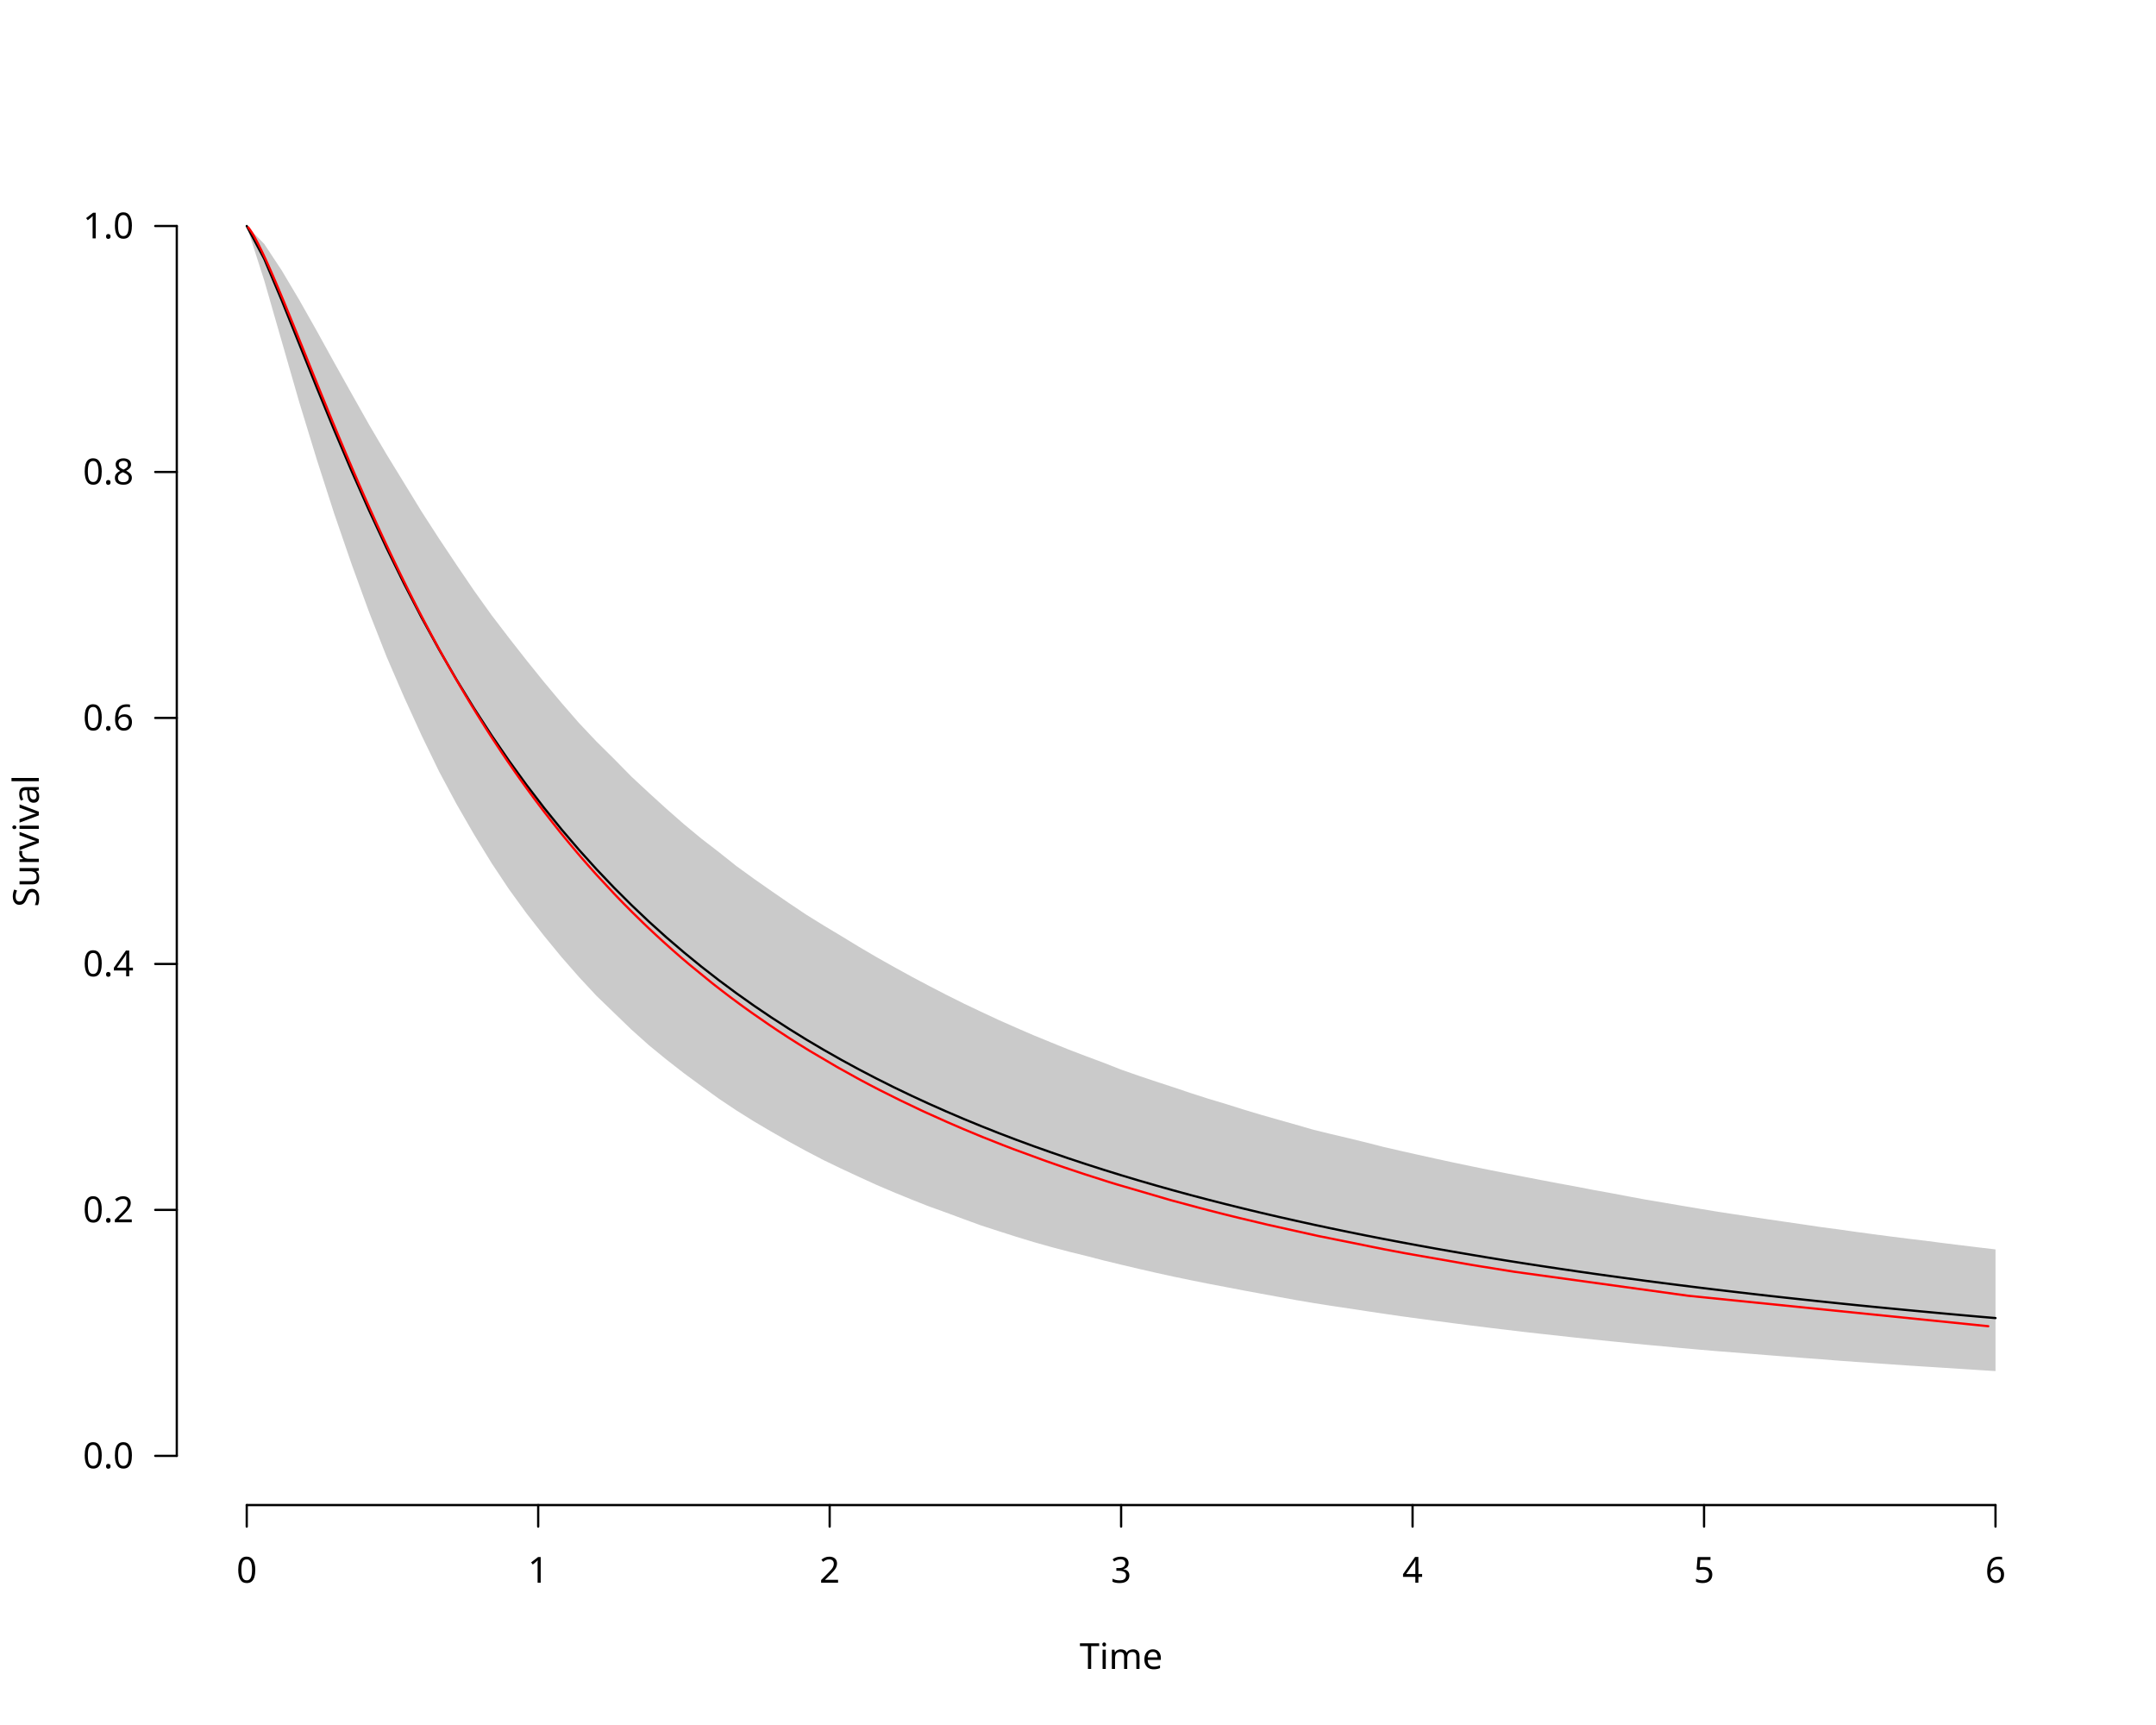
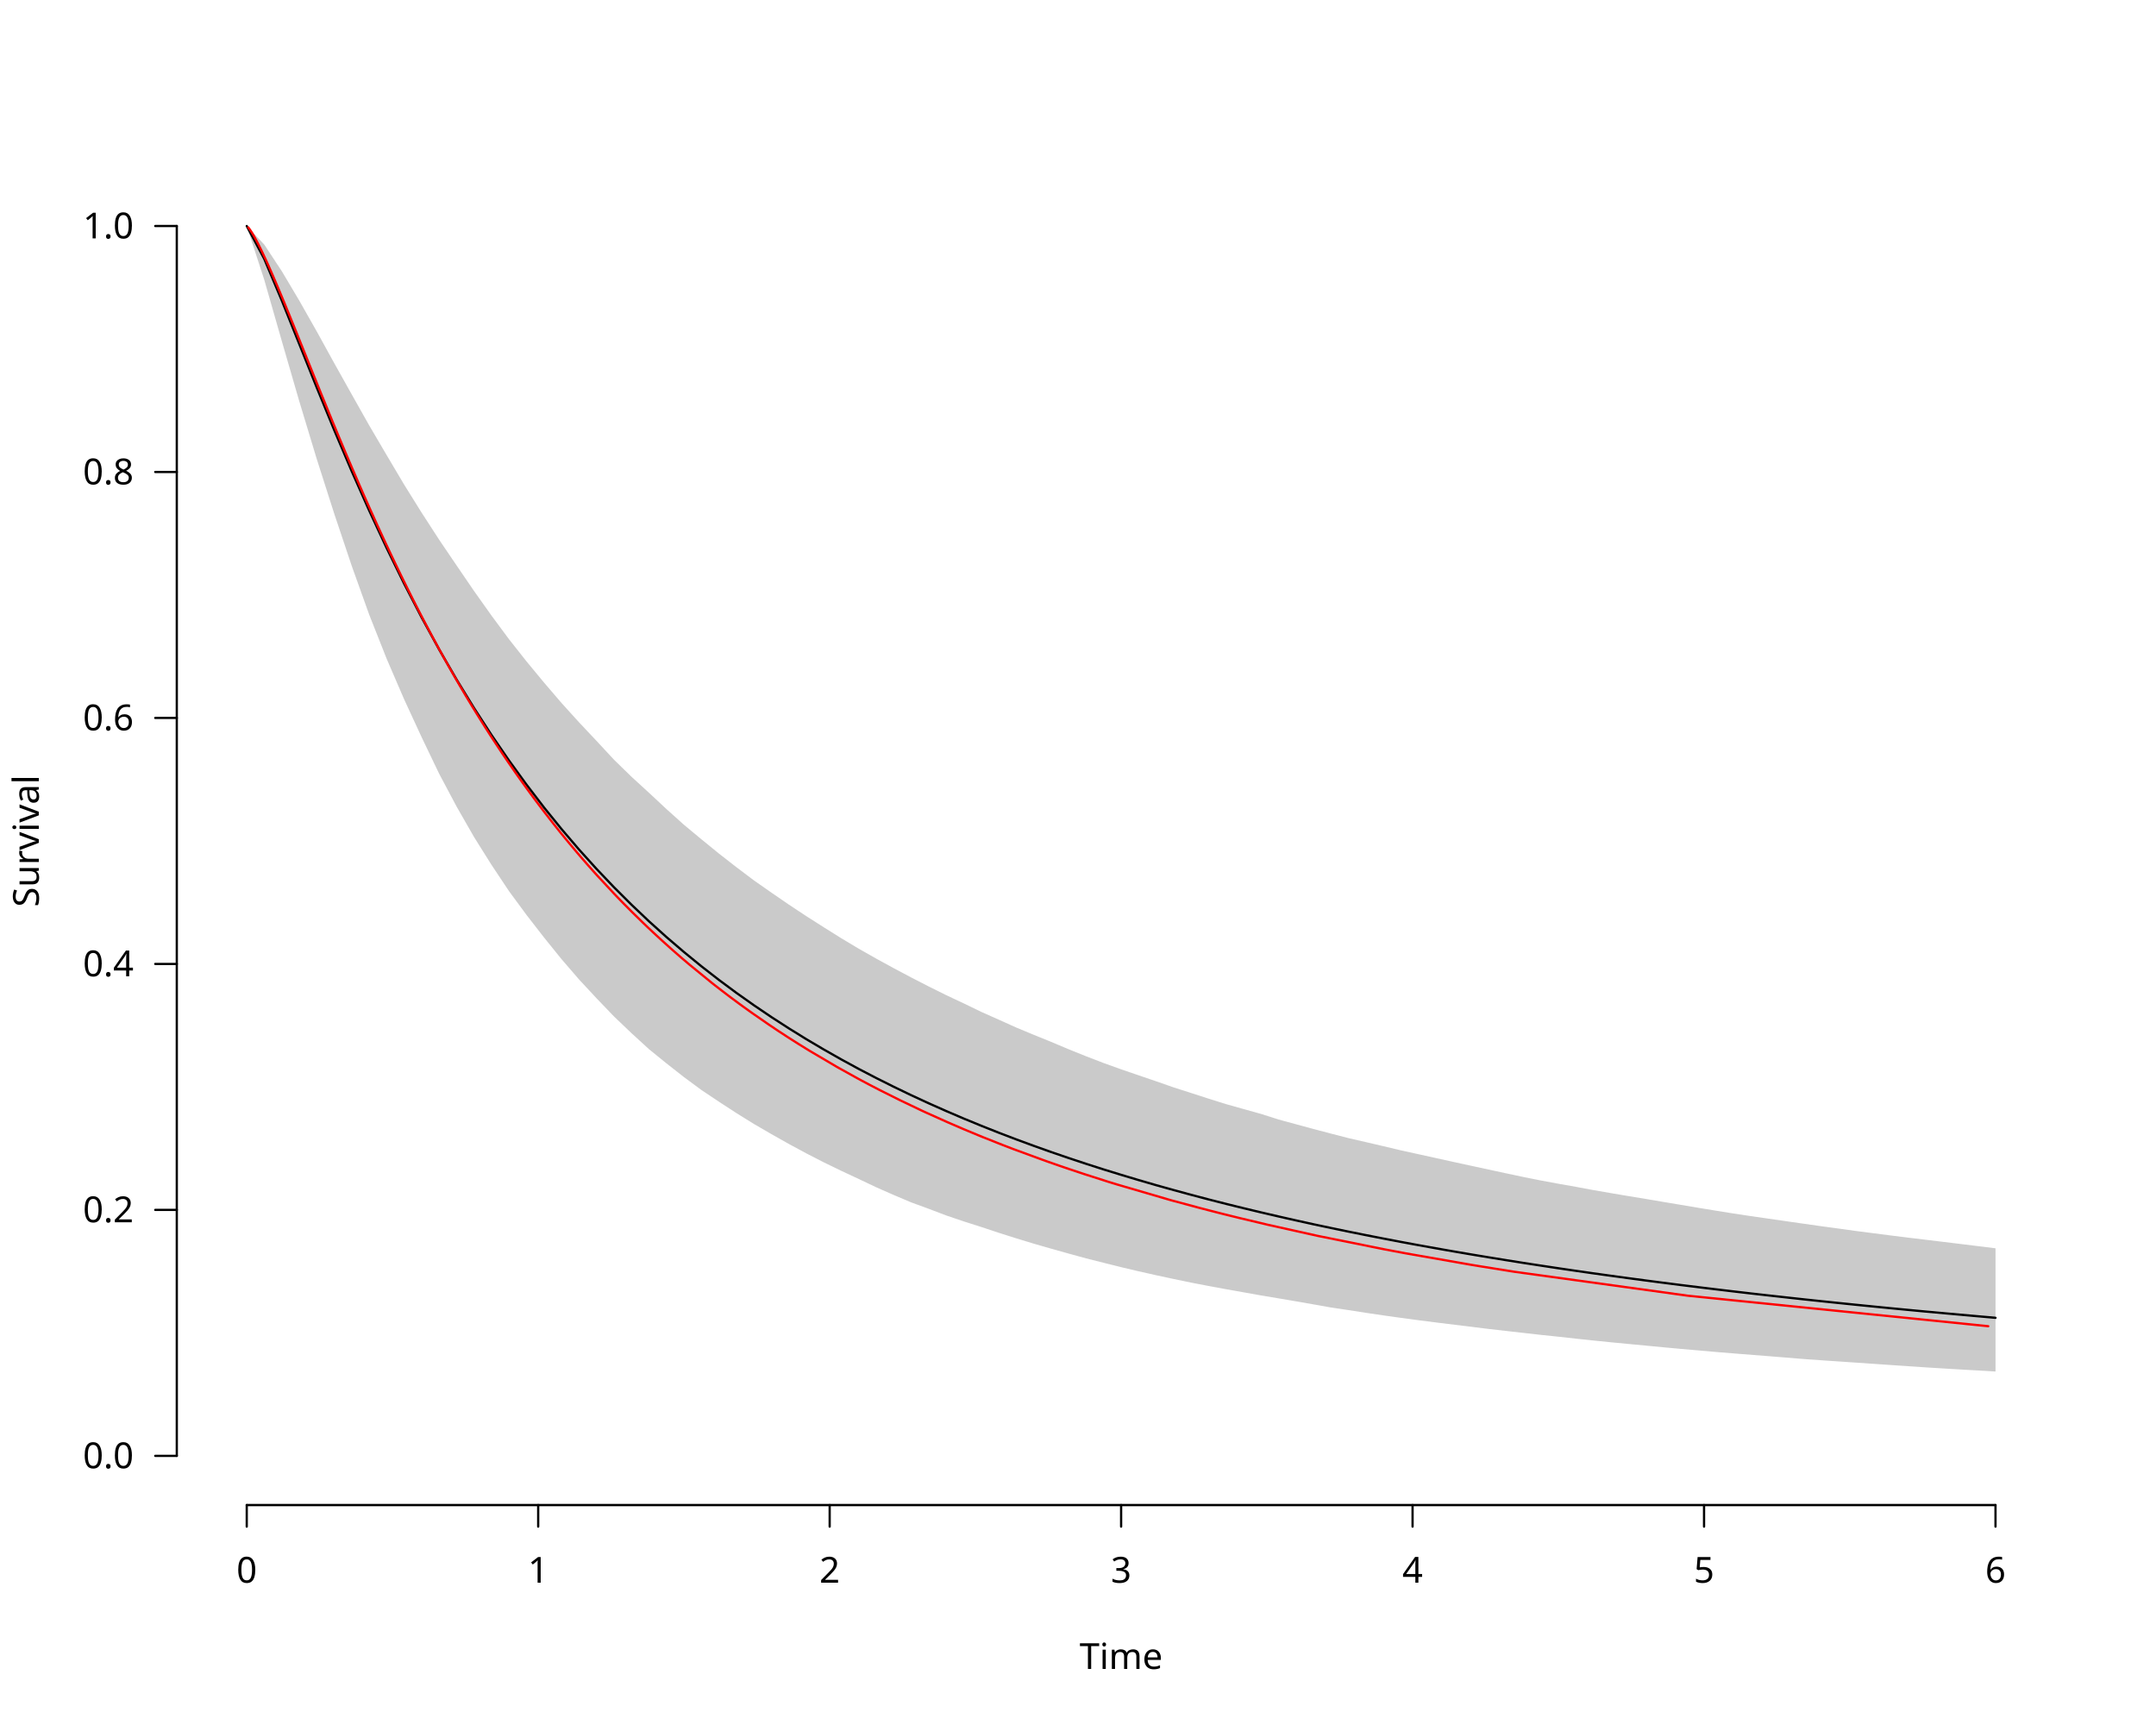
<svg xmlns="http://www.w3.org/2000/svg" class="svglite" data-engine-version="2.0" width="720.00pt" height="576.00pt" viewBox="0 0 720.00 576.00">
  <defs>
    <style type="text/css">
    .svglite line, .svglite polyline, .svglite polygon, .svglite path, .svglite rect, .svglite circle {
      fill: none;
      stroke: #000000;
      stroke-linecap: round;
      stroke-linejoin: round;
      stroke-miterlimit: 10.00;
    }
  </style>
  </defs>
  <rect width="100%" height="100%" style="stroke: none; fill: #FFFFFF;" />
  <defs>
    <clipPath id="cpMC4wMHw3MjAuMDB8MC4wMHw1NzYuMDA=">
      <rect x="0.00" y="0.00" width="720.00" height="576.00" />
    </clipPath>
  </defs>
  <g clip-path="url(#cpMC4wMHw3MjAuMDB8MC4wMHw1NzYuMDA=)">
    <line x1="82.40" y1="502.56" x2="666.40" y2="502.56" style="stroke-width: 0.75;" />
    <line x1="82.40" y1="502.56" x2="82.40" y2="509.76" style="stroke-width: 0.75;" />
    <line x1="179.73" y1="502.56" x2="179.73" y2="509.76" style="stroke-width: 0.75;" />
    <line x1="277.07" y1="502.56" x2="277.07" y2="509.76" style="stroke-width: 0.75;" />
    <line x1="374.40" y1="502.56" x2="374.40" y2="509.76" style="stroke-width: 0.75;" />
    <line x1="471.73" y1="502.56" x2="471.73" y2="509.76" style="stroke-width: 0.75;" />
    <line x1="569.07" y1="502.56" x2="569.07" y2="509.76" style="stroke-width: 0.75;" />
    <line x1="666.40" y1="502.56" x2="666.40" y2="509.76" style="stroke-width: 0.75;" />
    <text x="82.40" y="528.48" text-anchor="middle" style="font-size: 12.00px; font-family: sans;" textLength="6.67px" lengthAdjust="spacingAndGlyphs">0</text>
    <text x="179.73" y="528.48" text-anchor="middle" style="font-size: 12.00px; font-family: sans;" textLength="6.67px" lengthAdjust="spacingAndGlyphs">1</text>
    <text x="277.07" y="528.48" text-anchor="middle" style="font-size: 12.00px; font-family: sans;" textLength="6.67px" lengthAdjust="spacingAndGlyphs">2</text>
    <text x="374.40" y="528.48" text-anchor="middle" style="font-size: 12.00px; font-family: sans;" textLength="6.67px" lengthAdjust="spacingAndGlyphs">3</text>
    <text x="471.73" y="528.48" text-anchor="middle" style="font-size: 12.00px; font-family: sans;" textLength="6.67px" lengthAdjust="spacingAndGlyphs">4</text>
    <text x="569.07" y="528.48" text-anchor="middle" style="font-size: 12.00px; font-family: sans;" textLength="6.67px" lengthAdjust="spacingAndGlyphs">5</text>
    <text x="666.40" y="528.48" text-anchor="middle" style="font-size: 12.00px; font-family: sans;" textLength="6.67px" lengthAdjust="spacingAndGlyphs">6</text>
    <line x1="59.04" y1="486.13" x2="59.04" y2="75.47" style="stroke-width: 0.75;" />
    <line x1="59.04" y1="486.13" x2="51.84" y2="486.13" style="stroke-width: 0.75;" />
    <line x1="59.04" y1="404.00" x2="51.84" y2="404.00" style="stroke-width: 0.75;" />
    <line x1="59.04" y1="321.87" x2="51.84" y2="321.87" style="stroke-width: 0.75;" />
    <line x1="59.04" y1="239.73" x2="51.84" y2="239.73" style="stroke-width: 0.75;" />
    <line x1="59.04" y1="157.60" x2="51.84" y2="157.60" style="stroke-width: 0.75;" />
    <line x1="59.04" y1="75.47" x2="51.84" y2="75.47" style="stroke-width: 0.75;" />
    <text x="44.64" y="490.26" text-anchor="end" style="font-size: 12.00px; font-family: sans;" textLength="16.68px" lengthAdjust="spacingAndGlyphs">0.0</text>
    <text x="44.64" y="408.13" text-anchor="end" style="font-size: 12.00px; font-family: sans;" textLength="16.68px" lengthAdjust="spacingAndGlyphs">0.2</text>
    <text x="44.64" y="326.00" text-anchor="end" style="font-size: 12.00px; font-family: sans;" textLength="16.68px" lengthAdjust="spacingAndGlyphs">0.4</text>
    <text x="44.64" y="243.86" text-anchor="end" style="font-size: 12.00px; font-family: sans;" textLength="16.68px" lengthAdjust="spacingAndGlyphs">0.6</text>
    <text x="44.64" y="161.73" text-anchor="end" style="font-size: 12.00px; font-family: sans;" textLength="16.68px" lengthAdjust="spacingAndGlyphs">0.8</text>
    <text x="44.64" y="79.60" text-anchor="end" style="font-size: 12.00px; font-family: sans;" textLength="16.68px" lengthAdjust="spacingAndGlyphs">1.0</text>
    <text x="374.40" y="557.28" text-anchor="middle" style="font-size: 12.00px; font-family: sans;" textLength="26.67px" lengthAdjust="spacingAndGlyphs">Time</text>
    <text transform="translate(12.96,280.80) rotate(-90)" text-anchor="middle" style="font-size: 12.00px; font-family: sans;" textLength="42.69px" lengthAdjust="spacingAndGlyphs">Survival</text>
  </g>
  <defs>
    <clipPath id="cpNTkuMDR8Njg5Ljc2fDU5LjA0fDUwMi41Ng==">
      <rect x="59.04" y="59.04" width="630.72" height="443.52" />
    </clipPath>
  </defs>
  <g clip-path="url(#cpNTkuMDR8Njg5Ljc2fDU5LjA0fDUwMi41Ng==)">
-     <polygon points="82.40,75.47 88.24,93.66 94.08,113.97 99.92,134.25 105.76,153.34 111.60,171.48 117.44,188.44 123.28,204.46 129.12,219.32 134.96,232.82 140.80,245.59 146.64,257.63 152.48,268.53 158.32,278.65 164.16,288.19 170.00,296.97 175.84,305.00 181.68,312.48 187.52,319.58 193.36,326.25 199.20,332.53 205.04,338.17 210.88,343.81 216.72,349.03 222.56,353.81 228.40,358.36 234.24,362.65 240.08,366.88 245.92,370.78 251.76,374.44 257.60,377.88 263.44,381.19 269.28,384.38 275.12,387.42 280.96,390.23 286.80,392.95 292.64,395.62 298.48,398.11 304.32,400.50 310.16,402.81 316.00,404.91 321.84,407.08 327.68,409.21 333.52,411.10 339.36,412.97 345.20,414.74 351.04,416.39 356.88,417.93 362.72,419.37 368.56,420.88 374.40,422.29 380.24,423.67 386.08,425.01 391.92,426.29 397.76,427.50 403.60,428.67 409.44,429.78 415.28,430.90 421.12,431.98 426.96,433.05 432.80,434.11 438.64,435.10 444.48,436.03 450.32,436.89 456.16,437.78 462.00,438.65 467.84,439.50 473.68,440.29 479.52,441.08 485.36,441.85 491.20,442.60 497.04,443.32 502.88,444.02 508.72,444.72 514.56,445.38 520.40,446.02 526.24,446.66 532.08,447.27 537.92,447.87 543.76,448.45 549.60,449.02 555.44,449.56 561.28,450.11 567.12,450.63 572.96,451.13 578.80,451.59 584.64,452.05 590.48,452.52 596.32,452.98 602.16,453.43 608.00,453.86 613.84,454.33 619.68,454.75 625.52,455.15 631.36,455.56 637.20,455.96 643.04,456.34 648.88,456.71 654.72,457.08 660.56,457.46 666.40,457.82 666.40,417.19 660.56,416.50 654.72,415.79 648.88,415.07 643.04,414.31 637.20,413.61 631.36,412.88 625.52,412.11 619.68,411.32 613.84,410.49 608.00,409.72 602.16,408.85 596.32,408.00 590.48,407.15 584.64,406.28 578.80,405.40 572.96,404.50 567.12,403.53 561.28,402.55 555.44,401.55 549.60,400.57 543.76,399.49 537.92,398.38 532.08,397.33 526.24,396.20 520.40,395.13 514.56,394.02 508.72,392.89 502.88,391.75 497.04,390.59 491.20,389.40 485.36,388.18 479.52,386.91 473.68,385.62 467.84,384.31 462.00,382.97 456.16,381.47 450.32,380.05 444.48,378.67 438.64,377.24 432.80,375.56 426.96,373.90 421.12,372.24 415.28,370.49 409.44,368.65 403.60,366.90 397.76,365.03 391.92,363.06 386.08,361.16 380.24,359.20 374.40,357.16 368.56,354.86 362.72,352.69 356.88,350.46 351.04,348.09 345.20,345.70 339.36,343.17 333.52,340.59 327.68,337.86 321.84,335.09 316.00,332.17 310.16,329.15 304.32,326.05 298.48,322.84 292.64,319.55 286.80,316.12 280.96,312.56 275.12,309.06 269.28,305.44 263.44,301.53 257.60,297.51 251.76,293.42 245.92,289.19 240.08,284.54 234.24,280.04 228.40,275.20 222.56,270.07 216.72,264.76 210.88,259.33 205.04,253.39 199.20,247.61 193.36,241.42 187.52,234.71 181.68,227.73 175.84,220.49 170.00,213.04 164.16,205.40 158.32,197.23 152.48,188.64 146.64,179.88 140.80,170.84 134.96,161.29 129.12,151.76 123.28,141.85 117.44,131.48 111.60,121.04 105.76,110.45 99.92,100.12 94.08,90.29 88.24,81.45 82.40,75.47 " style="stroke-width: 0.75; stroke: none; fill: #4D4D4D; fill-opacity: 0.30;" />
-     <polyline points="82.40,75.47 88.24,86.43 94.08,100.29 99.92,114.83 105.76,129.37 111.60,143.60 117.44,157.34 123.28,170.50 129.12,183.04 134.96,194.95 140.80,206.24 146.64,216.91 152.48,227.00 158.32,236.54 164.16,245.55 170.00,254.07 175.84,262.12 181.68,269.74 187.52,276.95 193.36,283.78 199.20,290.25 205.04,296.39 210.88,302.21 216.72,307.75 222.56,313.01 228.40,318.01 234.24,322.78 240.08,327.32 245.92,331.65 251.76,335.79 257.60,339.74 263.44,343.51 269.28,347.13 275.12,350.58 280.96,353.89 286.80,357.07 292.64,360.11 298.48,363.04 304.32,365.84 310.16,368.54 316.00,371.13 321.84,373.63 327.68,376.03 333.52,378.35 339.36,380.58 345.20,382.73 351.04,384.80 356.88,386.81 362.72,388.74 368.56,390.61 374.40,392.42 380.24,394.17 386.08,395.86 391.92,397.50 397.76,399.09 403.60,400.62 409.44,402.11 415.28,403.56 421.12,404.96 426.96,406.32 432.80,407.63 438.64,408.92 444.48,410.16 450.32,411.37 456.16,412.55 462.00,413.69 467.84,414.80 473.68,415.88 479.52,416.94 485.36,417.96 491.20,418.96 497.04,419.94 502.88,420.89 508.72,421.81 514.56,422.71 520.40,423.59 526.24,424.45 532.08,425.29 537.92,426.10 543.76,426.90 549.60,427.68 555.44,428.44 561.28,429.18 567.12,429.91 572.96,430.62 578.80,431.31 584.64,431.99 590.48,432.66 596.32,433.31 602.16,433.94 608.00,434.56 613.84,435.17 619.68,435.77 625.52,436.35 631.36,436.92 637.20,437.48 643.04,438.03 648.88,438.57 654.72,439.10 660.56,439.62 666.40,440.12 " style="stroke-width: 0.75;" />
+     <polygon points="82.40,75.47 88.24,93.40 94.08,113.78 99.92,133.91 105.76,153.21 111.60,171.47 117.44,188.89 123.28,205.20 129.12,219.96 134.96,233.51 140.80,246.15 146.64,258.33 152.48,269.32 158.32,279.52 164.16,288.82 170.00,297.59 175.84,305.52 181.68,313.04 187.52,320.27 193.36,327.04 199.20,333.32 205.04,339.41 210.88,344.98 216.72,350.33 222.56,355.07 228.40,359.65 234.24,363.97 240.08,367.87 245.92,371.67 251.76,375.30 257.60,378.69 263.44,381.98 269.28,385.13 275.12,388.13 280.96,390.96 286.80,393.69 292.64,396.46 298.48,399.03 304.32,401.50 310.16,403.64 316.00,405.86 321.84,407.84 327.68,409.70 333.52,411.64 339.36,413.49 345.20,415.27 351.04,416.95 356.88,418.59 362.72,420.19 368.56,421.66 374.40,423.12 380.24,424.50 386.08,425.81 391.92,427.07 397.76,428.28 403.60,429.41 409.44,430.48 415.28,431.52 421.12,432.56 426.96,433.54 432.80,434.53 438.64,435.55 444.48,436.59 450.32,437.46 456.16,438.37 462.00,439.23 467.84,440.05 473.68,440.83 479.52,441.58 485.36,442.30 491.20,443.02 497.04,443.74 502.88,444.41 508.72,445.07 514.56,445.73 520.40,446.34 526.24,446.99 532.08,447.61 537.92,448.20 543.76,448.76 549.60,449.31 555.44,449.87 561.28,450.41 567.12,450.92 572.96,451.43 578.80,451.91 584.64,452.37 590.48,452.83 596.32,453.30 602.16,453.78 608.00,454.20 613.84,454.59 619.68,454.99 625.52,455.39 631.36,455.79 637.20,456.19 643.04,456.58 648.88,456.94 654.72,457.29 660.56,457.62 666.40,457.97 666.40,416.82 660.56,416.10 654.72,415.38 648.88,414.67 643.04,413.96 637.20,413.26 631.36,412.53 625.52,411.78 619.68,411.03 613.84,410.21 608.00,409.42 602.16,408.59 596.32,407.75 590.48,406.91 584.64,406.07 578.80,405.19 572.96,404.25 567.12,403.29 561.28,402.31 555.44,401.33 549.60,400.34 543.76,399.38 537.92,398.39 532.08,397.38 526.24,396.29 520.40,395.26 514.56,394.18 508.72,393.01 502.88,391.77 497.04,390.51 491.20,389.25 485.36,387.98 479.52,386.69 473.68,385.40 467.84,384.12 462.00,382.73 456.16,381.37 450.32,380.03 444.48,378.52 438.64,376.99 432.80,375.40 426.96,373.82 421.12,371.95 415.28,370.32 409.44,368.68 403.60,366.85 397.76,364.96 391.92,363.09 386.08,361.05 380.24,359.06 374.40,357.06 368.56,354.96 362.72,352.71 356.88,350.36 351.04,347.90 345.20,345.53 339.36,343.10 333.52,340.47 327.68,337.87 321.84,335.04 316.00,332.30 310.16,329.40 304.32,326.40 298.48,323.30 292.64,320.11 286.80,316.80 280.96,313.30 275.12,309.64 269.28,305.92 263.44,302.06 257.60,298.05 251.76,293.96 245.92,289.56 240.08,285.01 234.24,280.25 228.40,275.40 222.56,270.16 216.72,264.71 210.88,259.36 205.04,253.67 199.20,247.38 193.36,241.18 187.52,234.73 181.68,227.92 175.84,220.86 170.00,213.47 164.16,205.58 158.32,197.36 152.48,188.81 146.64,180.20 140.80,171.18 134.96,161.81 129.12,151.96 123.28,142.02 117.44,131.66 111.60,121.23 105.76,110.63 99.92,100.34 94.08,90.51 88.24,81.65 82.40,75.47 " style="stroke-width: 0.75; stroke: none; fill: #4D4D4D; fill-opacity: 0.30;" />
+     <polyline points="82.40,75.47 88.24,86.43 94.08,100.29 99.92,114.82 105.76,129.36 111.60,143.58 117.44,157.31 123.28,170.46 129.12,182.99 134.96,194.89 140.80,206.17 146.64,216.84 152.48,226.92 158.32,236.46 164.16,245.46 170.00,253.97 175.84,262.02 181.68,269.64 187.52,276.84 193.36,283.67 199.20,290.13 205.04,296.27 210.88,302.09 216.72,307.63 222.56,312.89 228.40,317.89 234.24,322.66 240.08,327.20 245.92,331.53 251.76,335.66 257.60,339.61 263.44,343.38 269.28,347.00 275.12,350.45 280.96,353.76 286.80,356.94 292.64,359.98 298.48,362.90 304.32,365.71 310.16,368.41 316.00,371.00 321.84,373.50 327.68,375.90 333.52,378.22 339.36,380.45 345.20,382.60 351.04,384.68 356.88,386.68 362.72,388.62 368.56,390.49 374.40,392.29 380.24,394.04 386.08,395.74 391.92,397.37 397.76,398.96 403.60,400.50 409.44,401.99 415.28,403.43 421.12,404.83 426.96,406.19 432.80,407.51 438.64,408.80 444.48,410.04 450.32,411.25 456.16,412.43 462.00,413.57 467.84,414.69 473.68,415.77 479.52,416.82 485.36,417.85 491.20,418.85 497.04,419.82 502.88,420.77 508.72,421.70 514.56,422.60 520.40,423.48 526.24,424.34 532.08,425.18 537.92,425.99 543.76,426.79 549.60,427.57 555.44,428.33 561.28,429.08 567.12,429.80 572.96,430.51 578.80,431.21 584.64,431.89 590.48,432.55 596.32,433.20 602.16,433.84 608.00,434.46 613.84,435.07 619.68,435.67 625.52,436.25 631.36,436.83 637.20,437.39 643.04,437.94 648.88,438.47 654.72,439.00 660.56,439.52 666.40,440.03 " style="stroke-width: 0.75;" />
    <polyline points="82.90,75.93 83.08,76.15 83.49,76.72 84.02,77.51 84.61,78.49 84.91,79.01 85.12,79.40 85.56,80.21 86.15,81.33 86.25,81.51 86.26,81.55 86.26,81.55 86.32,81.67 86.42,81.86 86.46,81.95 86.97,82.97 87.05,83.12 87.15,83.34 87.41,83.86 87.67,84.41 88.31,85.77 88.59,86.36 89.08,87.43 89.75,88.92 89.76,88.95 89.82,89.08 89.92,89.30 89.95,89.37 90.16,89.86 90.39,90.36 90.92,91.59 90.98,91.71 90.98,91.71 91.42,92.74 92.07,94.25 92.28,94.74 93.30,97.16 93.63,97.95 94.45,99.90 94.54,100.13 94.57,100.19 95.11,101.50 95.22,101.77 95.30,101.96 95.41,102.24 95.60,102.70 95.78,103.15 95.83,103.26 95.97,103.61 96.61,105.15 96.75,105.50 96.98,106.06 97.33,106.94 97.42,107.15 98.18,109.01 98.70,110.30 99.01,111.06 99.36,111.93 99.75,112.91 99.98,113.48 99.99,113.49 100.37,114.45 100.92,115.80 101.76,117.90 101.77,117.93 101.90,118.23 101.90,118.24 101.94,118.34 102.10,118.72 102.29,119.21 102.34,119.34 102.64,120.07 102.69,120.20 103.90,123.21 104.08,123.65 104.34,124.29 104.49,124.66 104.60,124.95 105.50,127.16 106.02,128.46 106.40,129.39 107.00,130.87 107.12,131.16 107.15,131.25 108.04,133.41 109.10,136.01 109.15,136.13 109.47,136.91 109.89,137.95 109.95,138.09 109.98,138.16 110.71,139.94 110.95,140.52 111.02,140.70 112.09,143.27 112.63,144.58 113.07,145.63 113.68,147.08 114.48,148.98 114.73,149.58 114.96,150.13 115.07,150.40 115.21,150.73 115.54,151.52 115.57,151.58 115.80,152.12 116.34,153.38 116.55,153.89 116.71,154.25 116.85,154.58 117.28,155.58 117.43,155.94 118.88,159.30 119.18,159.99 119.48,160.69 119.85,161.55 120.01,161.92 120.53,163.10 120.96,164.09 121.25,164.75 121.38,165.05 122.20,166.90 122.91,168.49 123.52,169.86 124.06,171.06 124.83,172.77 124.90,172.93 125.09,173.35 125.95,175.25 126.20,175.79 126.93,177.37 127.06,177.66 128.85,181.53 129.32,182.51 130.03,184.02 130.70,185.44 130.97,186.01 131.34,186.79 131.61,187.34 131.64,187.41 131.77,187.70 131.92,188.00 132.74,189.71 132.79,189.81 133.10,190.45 133.12,190.49 133.30,190.85 133.64,191.56 133.70,191.68 134.36,193.02 134.70,193.72 134.78,193.90 135.05,194.43 135.40,195.14 135.67,195.69 136.05,196.45 136.10,196.55 136.30,196.95 136.41,197.18 136.44,197.23 137.77,199.89 138.03,200.41 138.06,200.45 138.30,200.92 138.90,202.12 139.14,202.58 139.31,202.90 139.54,203.36 139.79,203.86 139.93,204.12 140.39,205.00 140.39,205.01 140.97,206.12 141.62,207.37 144.00,211.87 144.10,212.06 144.15,212.16 144.30,212.42 146.58,216.63 146.61,216.69 146.76,216.96 146.90,217.21 147.20,217.75 147.73,218.72 148.12,219.43 148.72,220.50 148.73,220.51 148.80,220.64 149.94,222.66 151.09,224.69 151.10,224.70 151.41,225.25 152.32,226.82 152.34,226.86 152.35,226.88 152.69,227.46 153.72,229.23 154.18,230.00 155.50,232.24 155.67,232.52 156.13,233.28 156.18,233.37 156.71,234.25 156.81,234.40 157.78,236.01 159.32,238.51 161.17,241.48 161.54,242.05 161.60,242.15 161.79,242.46 162.07,242.90 162.75,243.96 163.56,245.23 164.25,246.29 164.61,246.85 165.03,247.48 166.83,250.21 166.88,250.28 167.82,251.70 168.18,252.22 169.13,253.63 169.54,254.24 169.89,254.74 171.27,256.74 172.04,257.85 173.06,259.30 174.60,261.46 175.24,262.35 176.00,263.41 176.06,263.49 176.09,263.52 177.03,264.81 178.51,266.82 181.10,270.25 181.96,271.37 184.73,274.93 184.84,275.07 186.75,277.47 186.77,277.50 186.99,277.76 187.02,277.81 187.71,278.65 187.80,278.76 187.81,278.77 188.04,279.06 188.45,279.56 188.74,279.92 190.29,281.79 191.25,282.94 191.30,283.00 192.50,284.42 192.79,284.77 194.00,286.18 194.34,286.57 194.77,287.07 195.79,288.24 196.08,288.57 197.41,290.08 198.08,290.83 198.60,291.41 199.51,292.42 199.90,292.84 205.25,298.59 206.39,299.78 206.81,300.21 207.00,300.41 207.33,300.75 208.45,301.90 211.22,304.68 211.36,304.82 214.89,308.27 216.32,309.64 218.44,311.63 219.63,312.73 221.02,314.01 221.52,314.46 222.32,315.18 224.10,316.78 224.25,316.91 224.53,317.16 226.26,318.68 227.32,319.60 228.05,320.23 230.42,322.24 237.70,328.18 238.87,329.10 239.52,329.60 239.59,329.66 240.46,330.33 241.03,330.77 242.46,331.86 242.67,332.03 244.02,333.05 247.04,335.29 247.32,335.49 247.71,335.77 247.73,335.79 248.20,336.13 249.94,337.38 250.17,337.54 250.36,337.68 250.37,337.69 250.60,337.85 250.74,337.95 251.05,338.17 251.24,338.31 256.83,342.18 260.17,344.42 260.46,344.60 263.10,346.33 263.87,346.82 264.52,347.23 266.66,348.59 270.09,350.71 270.28,350.83 279.52,356.27 280.07,356.58 286.34,360.06 287.86,360.88 290.25,362.15 293.93,364.06 300.44,367.31 300.45,367.32 307.71,370.79 307.91,370.88 309.50,371.61 316.38,374.70 321.34,376.84 321.72,377.00 326.54,379.01 328.20,379.69 334.68,382.26 338.28,383.64 338.76,383.82 348.18,387.28 350.09,387.96 353.69,389.22 356.95,390.33 361.87,391.97 362.83,392.28 369.83,394.52 370.27,394.66 373.24,395.57 390.70,400.67 391.30,400.84 400.64,403.35 401.65,403.61 403.26,404.03 407.94,405.23 408.89,405.47 413.63,406.64 423.37,408.96 440.03,412.67 462.29,417.16 469.57,418.53 491.09,422.30 494.06,422.79 505.73,424.66 563.76,432.67 663.98,442.84 " style="stroke-width: 0.75; stroke: #FF0000;" />
  </g>
</svg>
